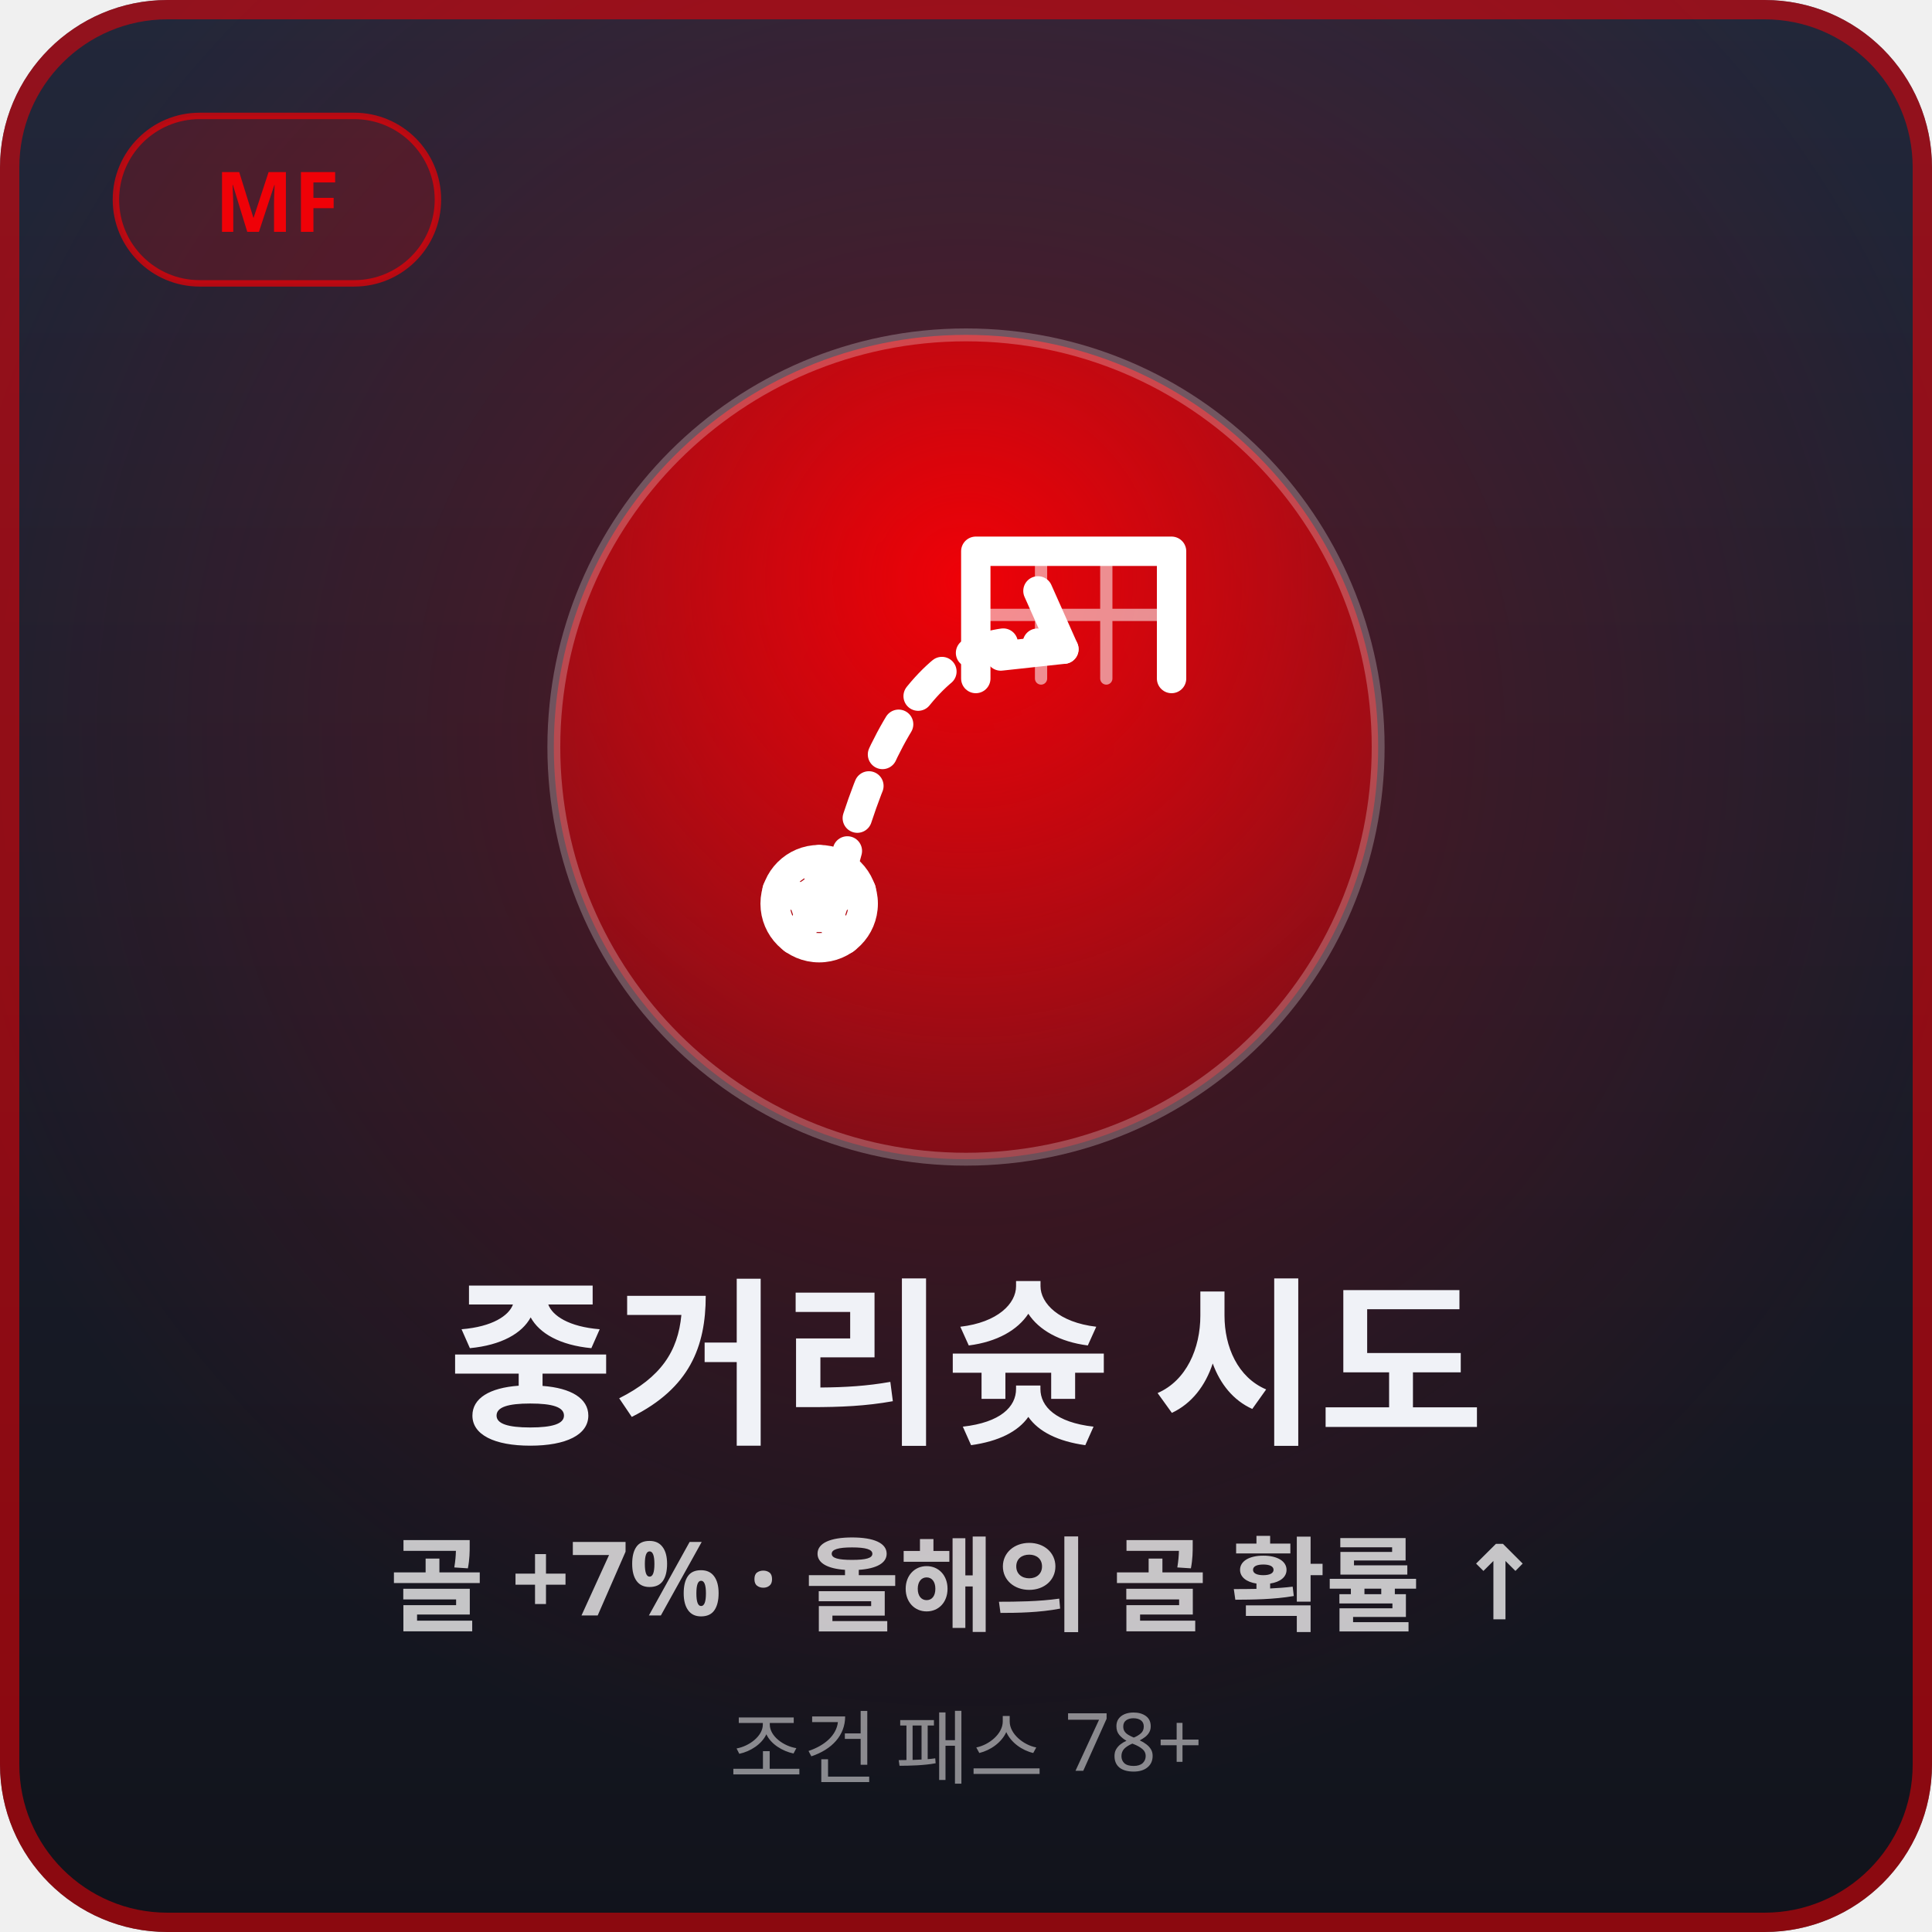
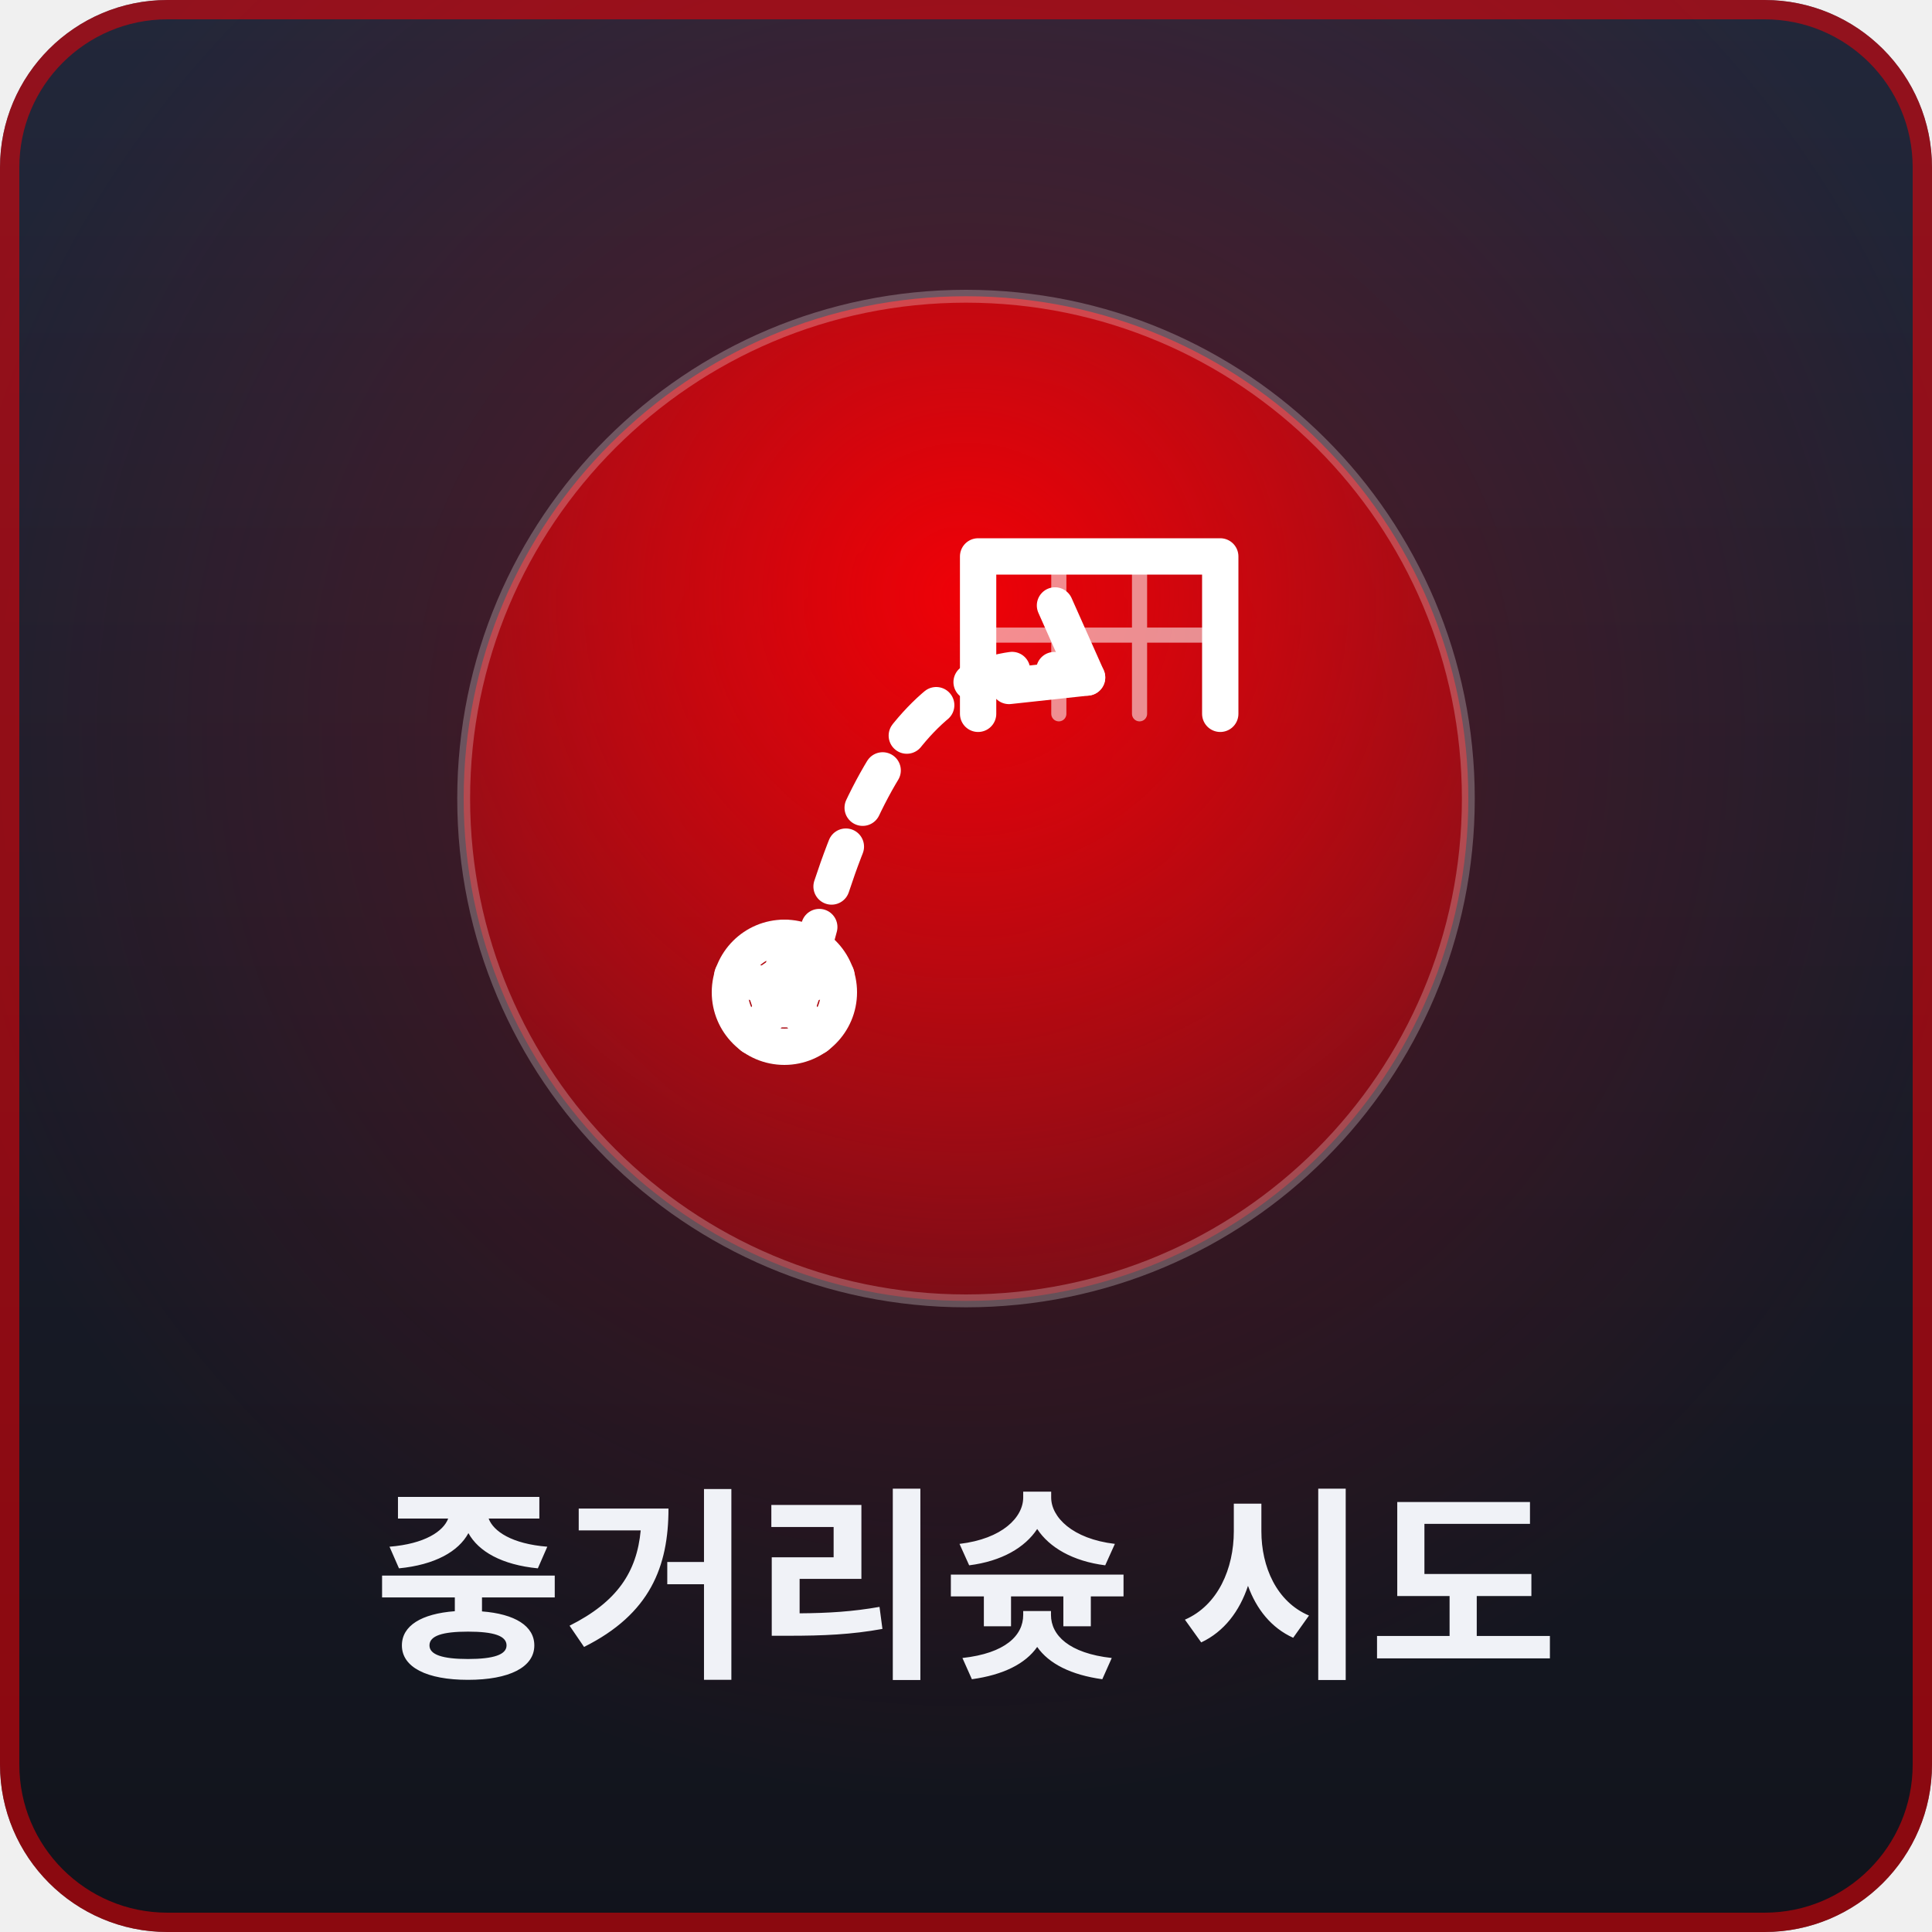
<svg xmlns="http://www.w3.org/2000/svg" viewBox="0 0 300 300" width="300" height="300">
  <defs>
    <linearGradient id="bg" x1="0" y1="0" x2="0" y2="1">
      <stop offset="0" stop-color="#22273A" />
      <stop offset="1" stop-color="#11131B" />
    </linearGradient>
    <radialGradient id="glow" cx=".5" cy=".38" r=".55">
      <stop offset="0" stop-color="#EF0107" stop-opacity=".28" />
      <stop offset="1" stop-color="#EF0107" stop-opacity="0" />
    </radialGradient>
    <radialGradient id="badge" cx=".5" cy=".3" r=".75">
      <stop offset="0" stop-color="#EF0107" />
      <stop offset="1" stop-color="#EF0107" stop-opacity=".35" />
    </radialGradient>
  </defs>
  <rect width="300" height="300" rx="26" fill="url(#bg)" />
  <rect width="300" height="300" rx="26" fill="url(#glow)" />
  <rect x="1.5" y="1.5" width="297" height="297" rx="24.5" fill="none" stroke="#EF0107" stroke-opacity=".55" stroke-width="3" />
-   <rect x="18" y="18" width="50" height="26" rx="13" fill="#EF0107" fill-opacity=".18" stroke="#EF0107" stroke-opacity=".7" />
-   <text x="43" y="36" text-anchor="middle" font-family="Pretendard, 'Noto Sans KR', 'Apple SD Gothic Neo', 'Malgun Gothic', sans-serif" font-size="13" font-weight="700" fill="#EF0107">MF</text>
-   <circle cx="150" cy="116" r="64" fill="url(#badge)" />
-   <circle cx="150" cy="116" r="64" fill="none" stroke="#fff" stroke-opacity=".25" stroke-width="2" />
-   <g transform="translate(112 78) scale(.76)" fill="none" stroke="#fff" stroke-width="6" stroke-linecap="round" stroke-linejoin="round">
+   <circle cx="150" cy="124" r="78" fill="url(#badge)" />
+   <circle cx="150" cy="124" r="78" fill="none" stroke="#fff" stroke-opacity=".25" stroke-width="2" />
+   <g transform="translate(103 77) scale(.94)" fill="none" stroke="#fff" stroke-width="6" stroke-linecap="round" stroke-linejoin="round">
    <path d="M52,36 V10 H92 V36" />
    <path d="M65.333,10 V36 M78.667,10 V36 M52,23 H92" stroke-width="2.5" opacity=".55" />
    <path d="M24,78 Q38,20 70,30" stroke-dasharray="7 7" />
    <path d="M57.1,31.4 L70,30 L64.7,18.1" />
    <circle cx="20" cy="82" r="9" />
    <polygon points="20.0,78.6 23.3,80.9 22.0,84.8 18.0,84.8 16.7,80.9" fill="#fff" />
    <path d="M20.0,78.6 L20.0,73.0 M23.3,80.9 L28.6,79.2 M22.0,84.8 L25.3,89.3 M18.0,84.8 L14.7,89.3 M16.7,80.9 L11.4,79.2" />
  </g>
-   <text x="150" y="222" text-anchor="middle" font-family="Pretendard, 'Noto Sans KR', 'Apple SD Gothic Neo', 'Malgun Gothic', sans-serif" font-size="28" font-weight="800" fill="#F0F2F7">중거리슛 시도</text>
-   <text x="150" y="252" text-anchor="middle" font-family="Pretendard, 'Noto Sans KR', 'Apple SD Gothic Neo', 'Malgun Gothic', sans-serif" font-size="16" font-weight="600" fill="#fff" fill-opacity=".75">골 +7% · 올해의 골 확률 ↑</text>
-   <text x="150" y="276" text-anchor="middle" font-family="Pretendard, 'Noto Sans KR', 'Apple SD Gothic Neo', 'Malgun Gothic', sans-serif" font-size="12.5" fill="#fff" fill-opacity=".5">조건 패스 78+</text>
+   <text x="150" y="258" text-anchor="middle" font-family="Pretendard, 'Noto Sans KR', 'Apple SD Gothic Neo', 'Malgun Gothic', sans-serif" font-size="32" font-weight="800" fill="#F0F2F7">중거리슛 시도</text>
</svg>
